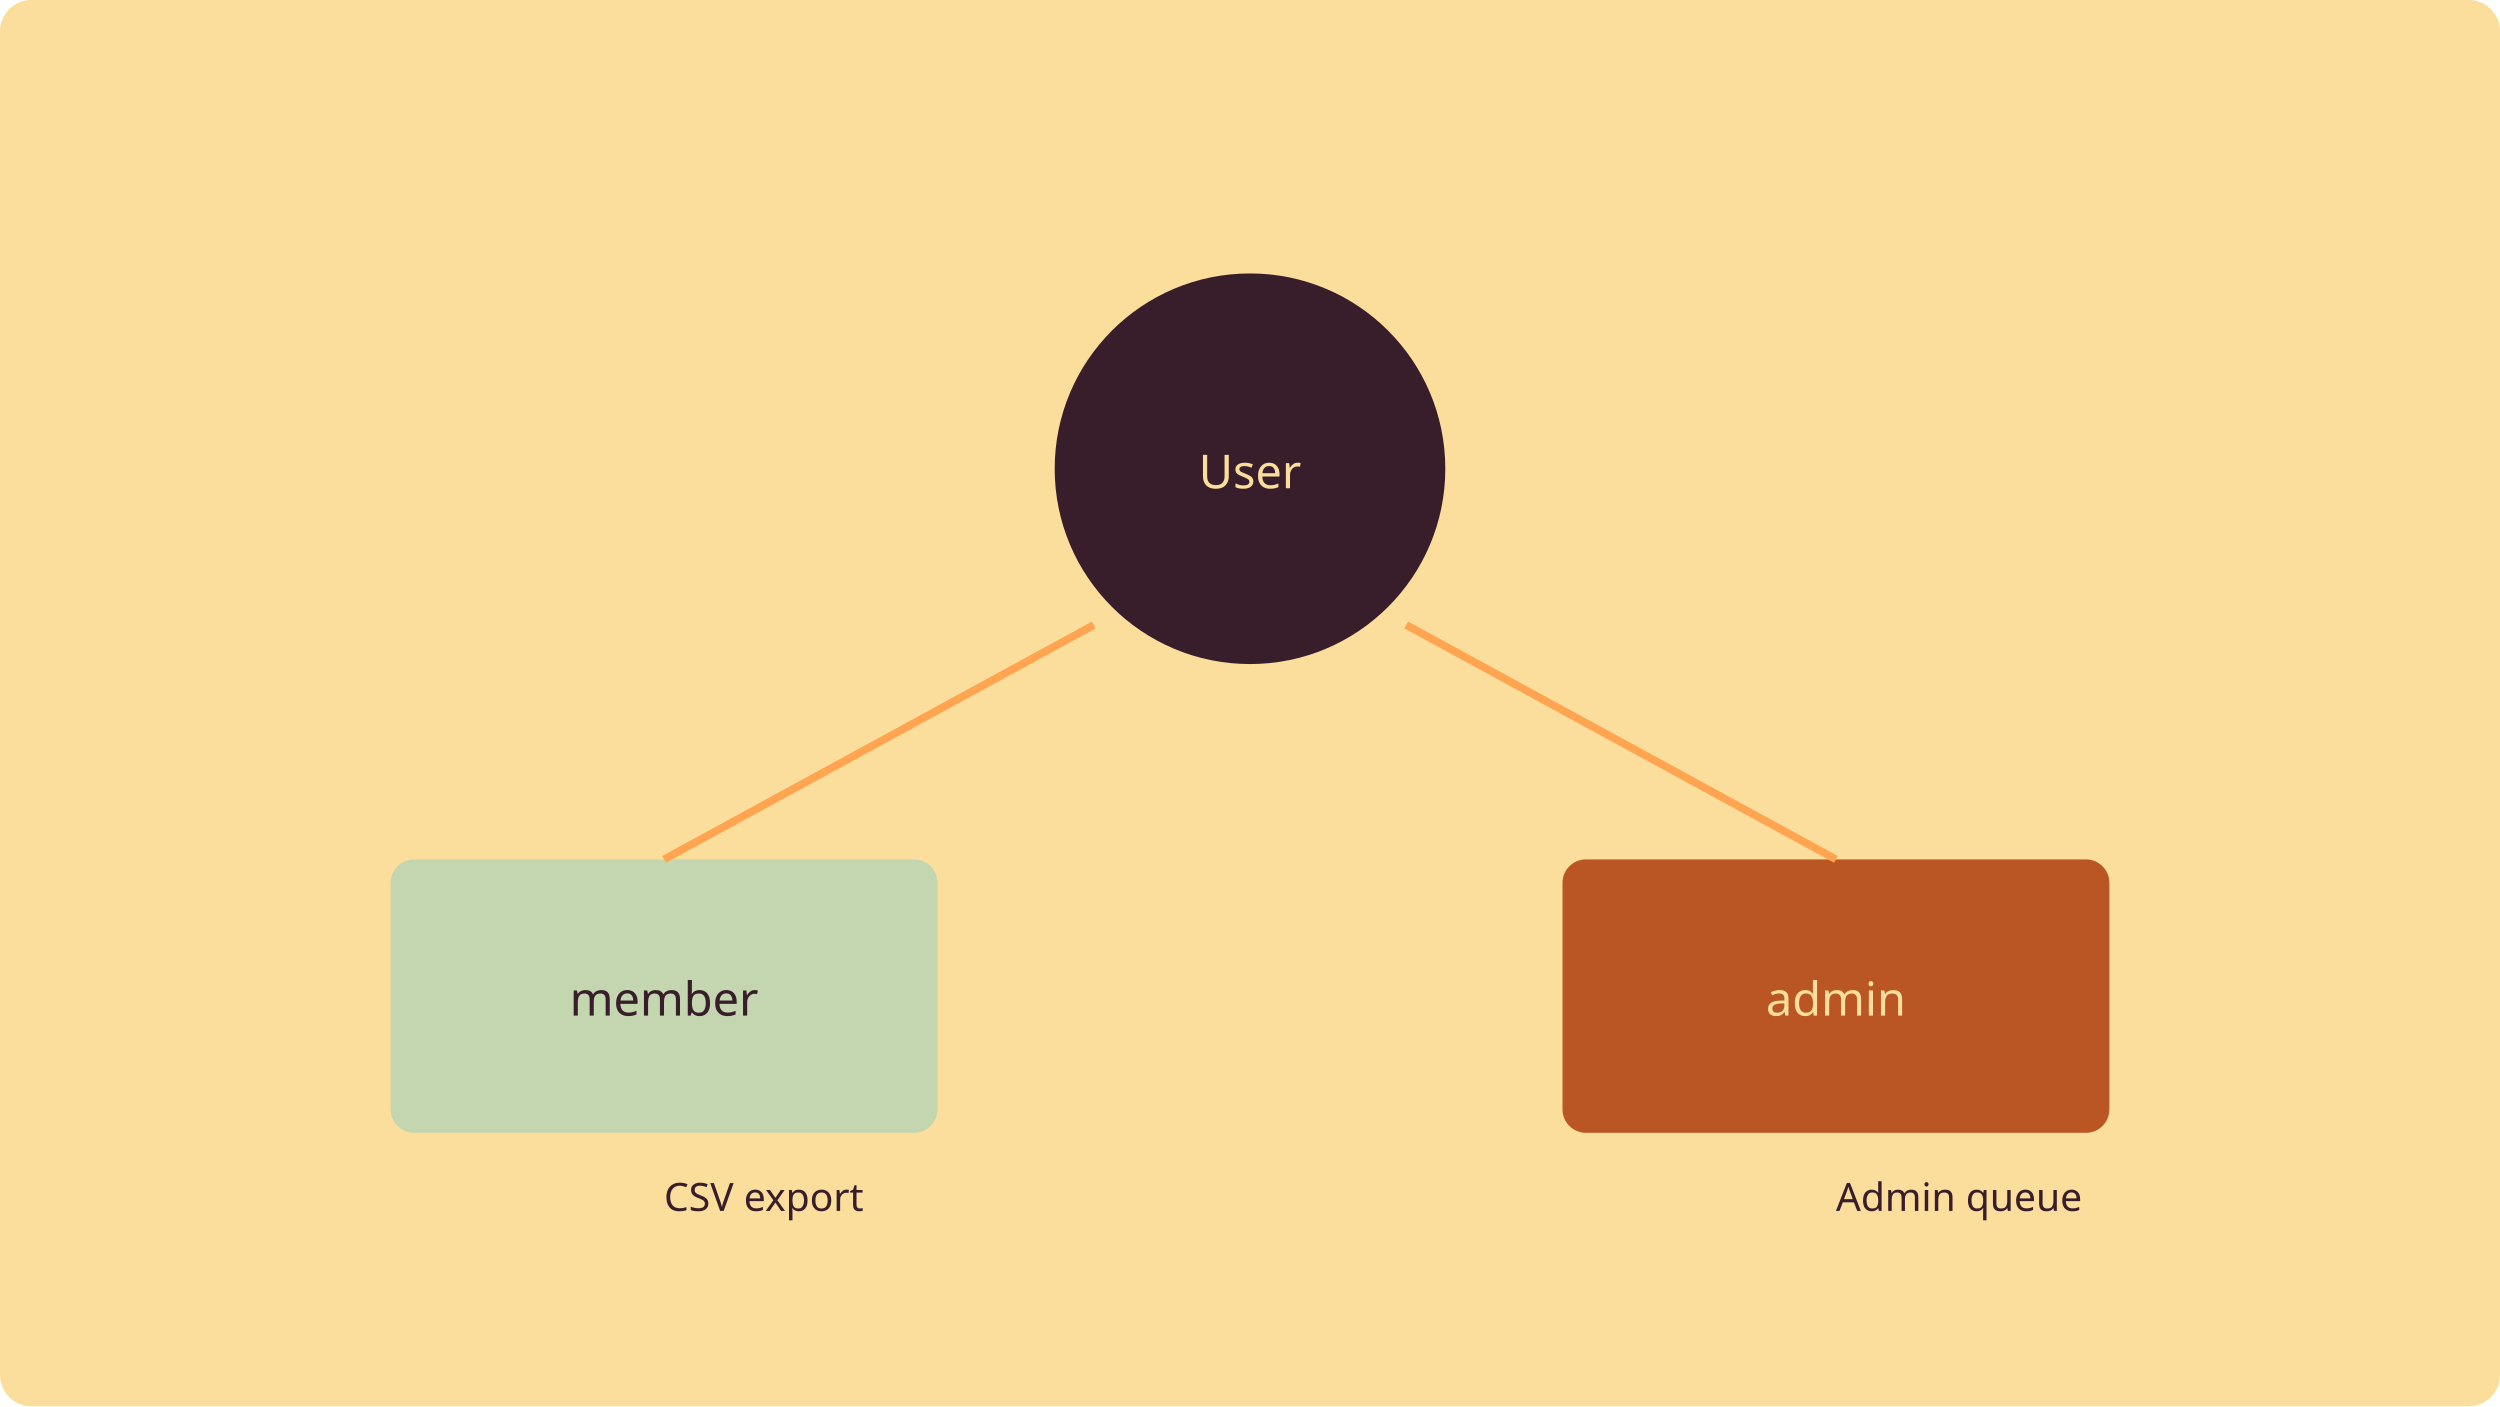
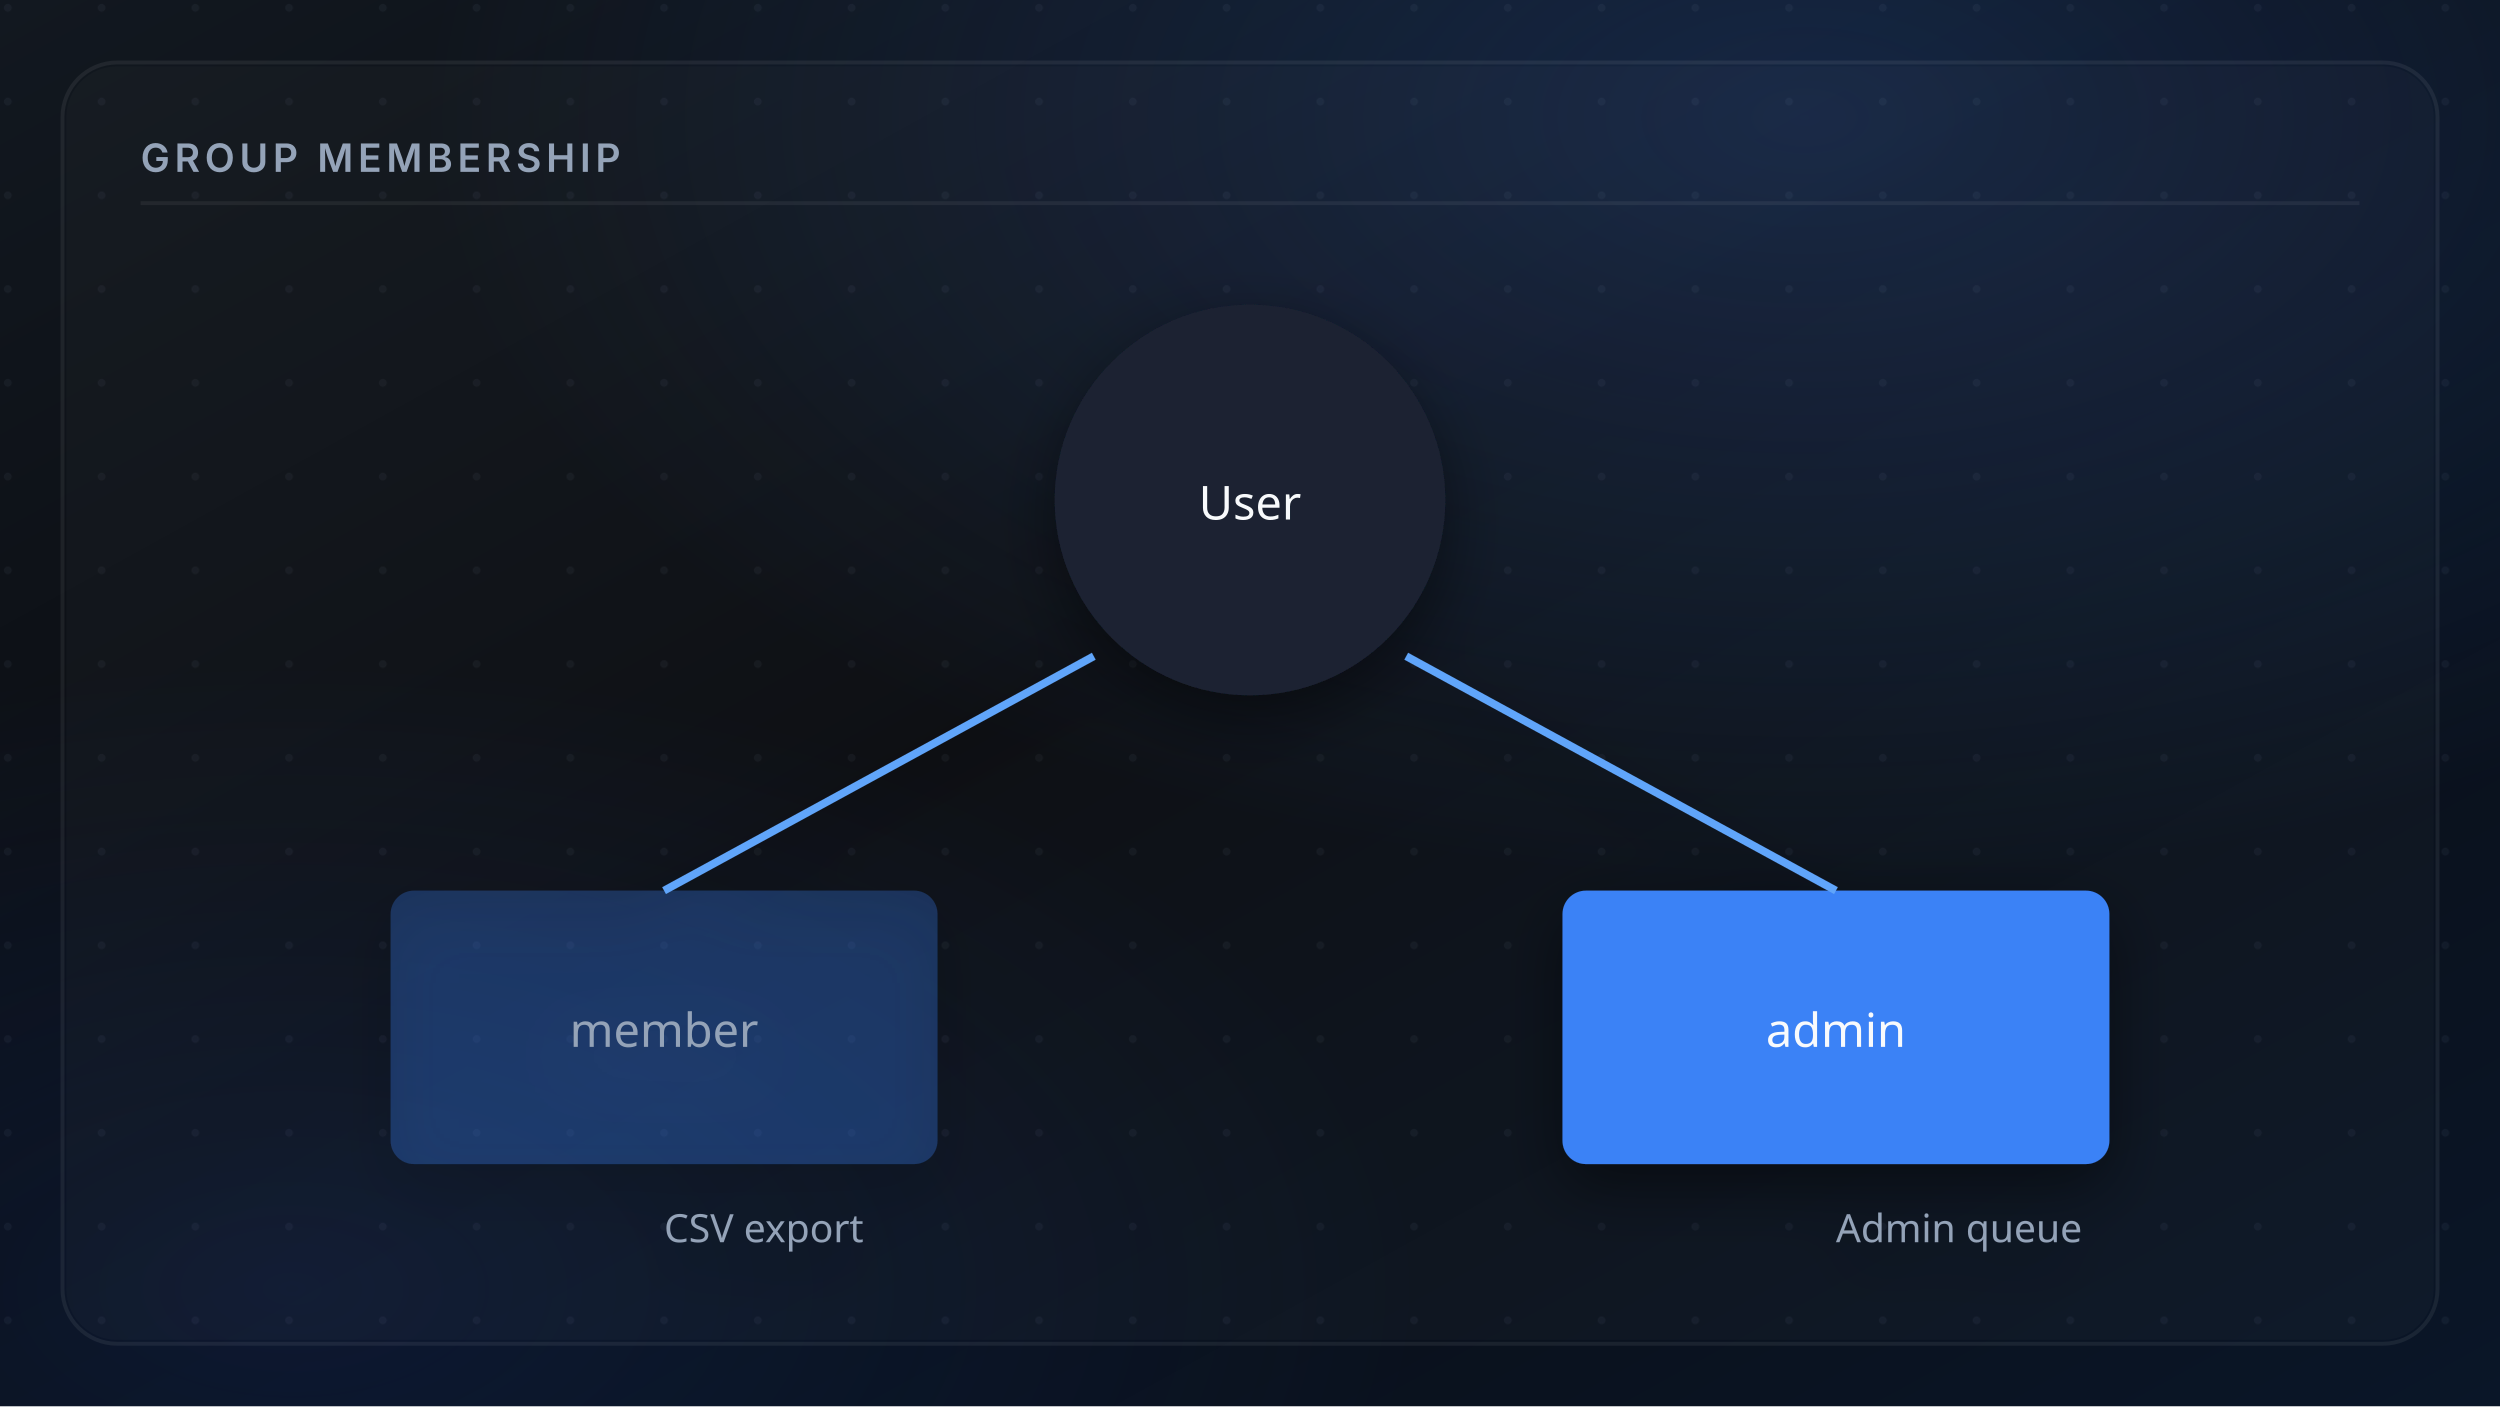
<svg xmlns="http://www.w3.org/2000/svg" viewBox="0 0 640 360" role="img" aria-labelledby="title-group-membership-model desc-group-membership-model">
-   <rect width="640" height="360" fill="#fcde9c" rx="8" />
-   <circle cx="320" cy="120" r="50" fill="#381d2a" />
-   <text x="320" y="125" text-anchor="middle" fill="#fcde9c" font-size="12" font-family="system-ui">User</text>
-   <rect x="100" y="220" width="140" height="70" rx="6" fill="#c4d6b0" />
-   <text x="170" y="260" text-anchor="middle" fill="#381d2a" font-size="12" font-family="system-ui">member</text>
-   <rect x="400" y="220" width="140" height="70" rx="6" fill="#ba5624" />
-   <text x="470" y="260" text-anchor="middle" fill="#fcde9c" font-size="12" font-family="system-ui">admin</text>
-   <line x1="280" y1="160" x2="170" y2="220" stroke="#ffa552" stroke-width="2" />
-   <line x1="360" y1="160" x2="470" y2="220" stroke="#ffa552" stroke-width="2" />
-   <text x="170" y="310" fill="#381d2a" font-size="10" font-family="system-ui">CSV export</text>
-   <text x="470" y="310" fill="#381d2a" font-size="10" font-family="system-ui">Admin queue</text>
+   <defs>
+     <linearGradient id="bg-groupxmembershipxmodel" x1="0%" y1="0%" x2="100%" y2="100%">
+       <stop offset="0%" stop-color="#121820" />
+       <stop offset="45%" stop-color="#090b0f" />
+       <stop offset="100%" stop-color="#0a1628" />
+     </linearGradient>
+     <radialGradient id="glow-groupxmembershipxmodel" cx="72%" cy="8%" r="55%">
+       <stop offset="0%" stop-color="rgba(59,130,246,0.22)" />
+       <stop offset="100%" stop-color="rgba(59,130,246,0)" />
+     </radialGradient>
+     <radialGradient id="glow2-groupxmembershipxmodel" cx="12%" cy="92%" r="45%">
+       <stop offset="0%" stop-color="rgba(37,99,235,0.14)" />
+       <stop offset="100%" stop-color="rgba(37,99,235,0)" />
+     </radialGradient>
+     <pattern id="dots-groupxmembershipxmodel" width="24" height="24" patternUnits="userSpaceOnUse">
+       <circle cx="2" cy="2" r="1" fill="rgba(148,163,184,0.12)" />
+     </pattern>
+     <filter id="soft-groupxmembershipxmodel" x="-25%" y="-25%" width="150%" height="150%">
+       <feDropShadow dx="0" dy="6" stdDeviation="8" flood-color="#000000" flood-opacity="0.45" />
+     </filter>
+   </defs>
+   <rect width="640" height="360" fill="url(#bg-groupxmembershipxmodel)" />
+   <rect width="640" height="360" fill="url(#glow-groupxmembershipxmodel)" />
+   <rect width="640" height="360" fill="url(#glow2-groupxmembershipxmodel)" />
+   <rect width="640" height="360" fill="url(#dots-groupxmembershipxmodel)" opacity="0.55" />
+   <rect x="16" y="16" width="608" height="328" rx="14" fill="none" stroke="rgba(255,255,255,0.07)" />
+   <rect x="17" y="17" width="606" height="326" rx="13" fill="rgba(255,255,255,0.02)" />
+   <text x="36" y="44" fill="#94a3b8" font-family="Inter,system-ui,sans-serif" font-size="10" font-weight="600" letter-spacing="0.12em">GROUP MEMBERSHIP</text>
+   <line x1="36" y1="52" x2="604" y2="52" stroke="rgba(255,255,255,0.06)" />
+   <g filter="url(#soft-groupxmembershipxmodel)" transform="translate(0, 8)">
+     <circle cx="320" cy="120" r="50" fill="#1a2230" />
+     <text x="320" y="125" text-anchor="middle" fill="#f8fafc" font-size="12" font-family="system-ui">User</text>
+     <rect x="100" y="220" width="140" height="70" rx="6" fill="rgba(59,130,246,0.28)" />
+     <text x="170" y="260" text-anchor="middle" fill="#94a3b8" font-size="12" font-family="system-ui">member</text>
+     <rect x="400" y="220" width="140" height="70" rx="6" fill="#3b82f6" />
+     <text x="470" y="260" text-anchor="middle" fill="#f8fafc" font-size="12" font-family="system-ui">admin</text>
+     <line x1="280" y1="160" x2="170" y2="220" stroke="#60a5fa" stroke-width="2" />
+     <line x1="360" y1="160" x2="470" y2="220" stroke="#60a5fa" stroke-width="2" />
+     <text x="170" y="310" fill="#94a3b8" font-size="10" font-family="system-ui">CSV export</text>
+     <text x="470" y="310" fill="#94a3b8" font-size="10" font-family="system-ui">Admin queue</text>
+   </g>
</svg>
